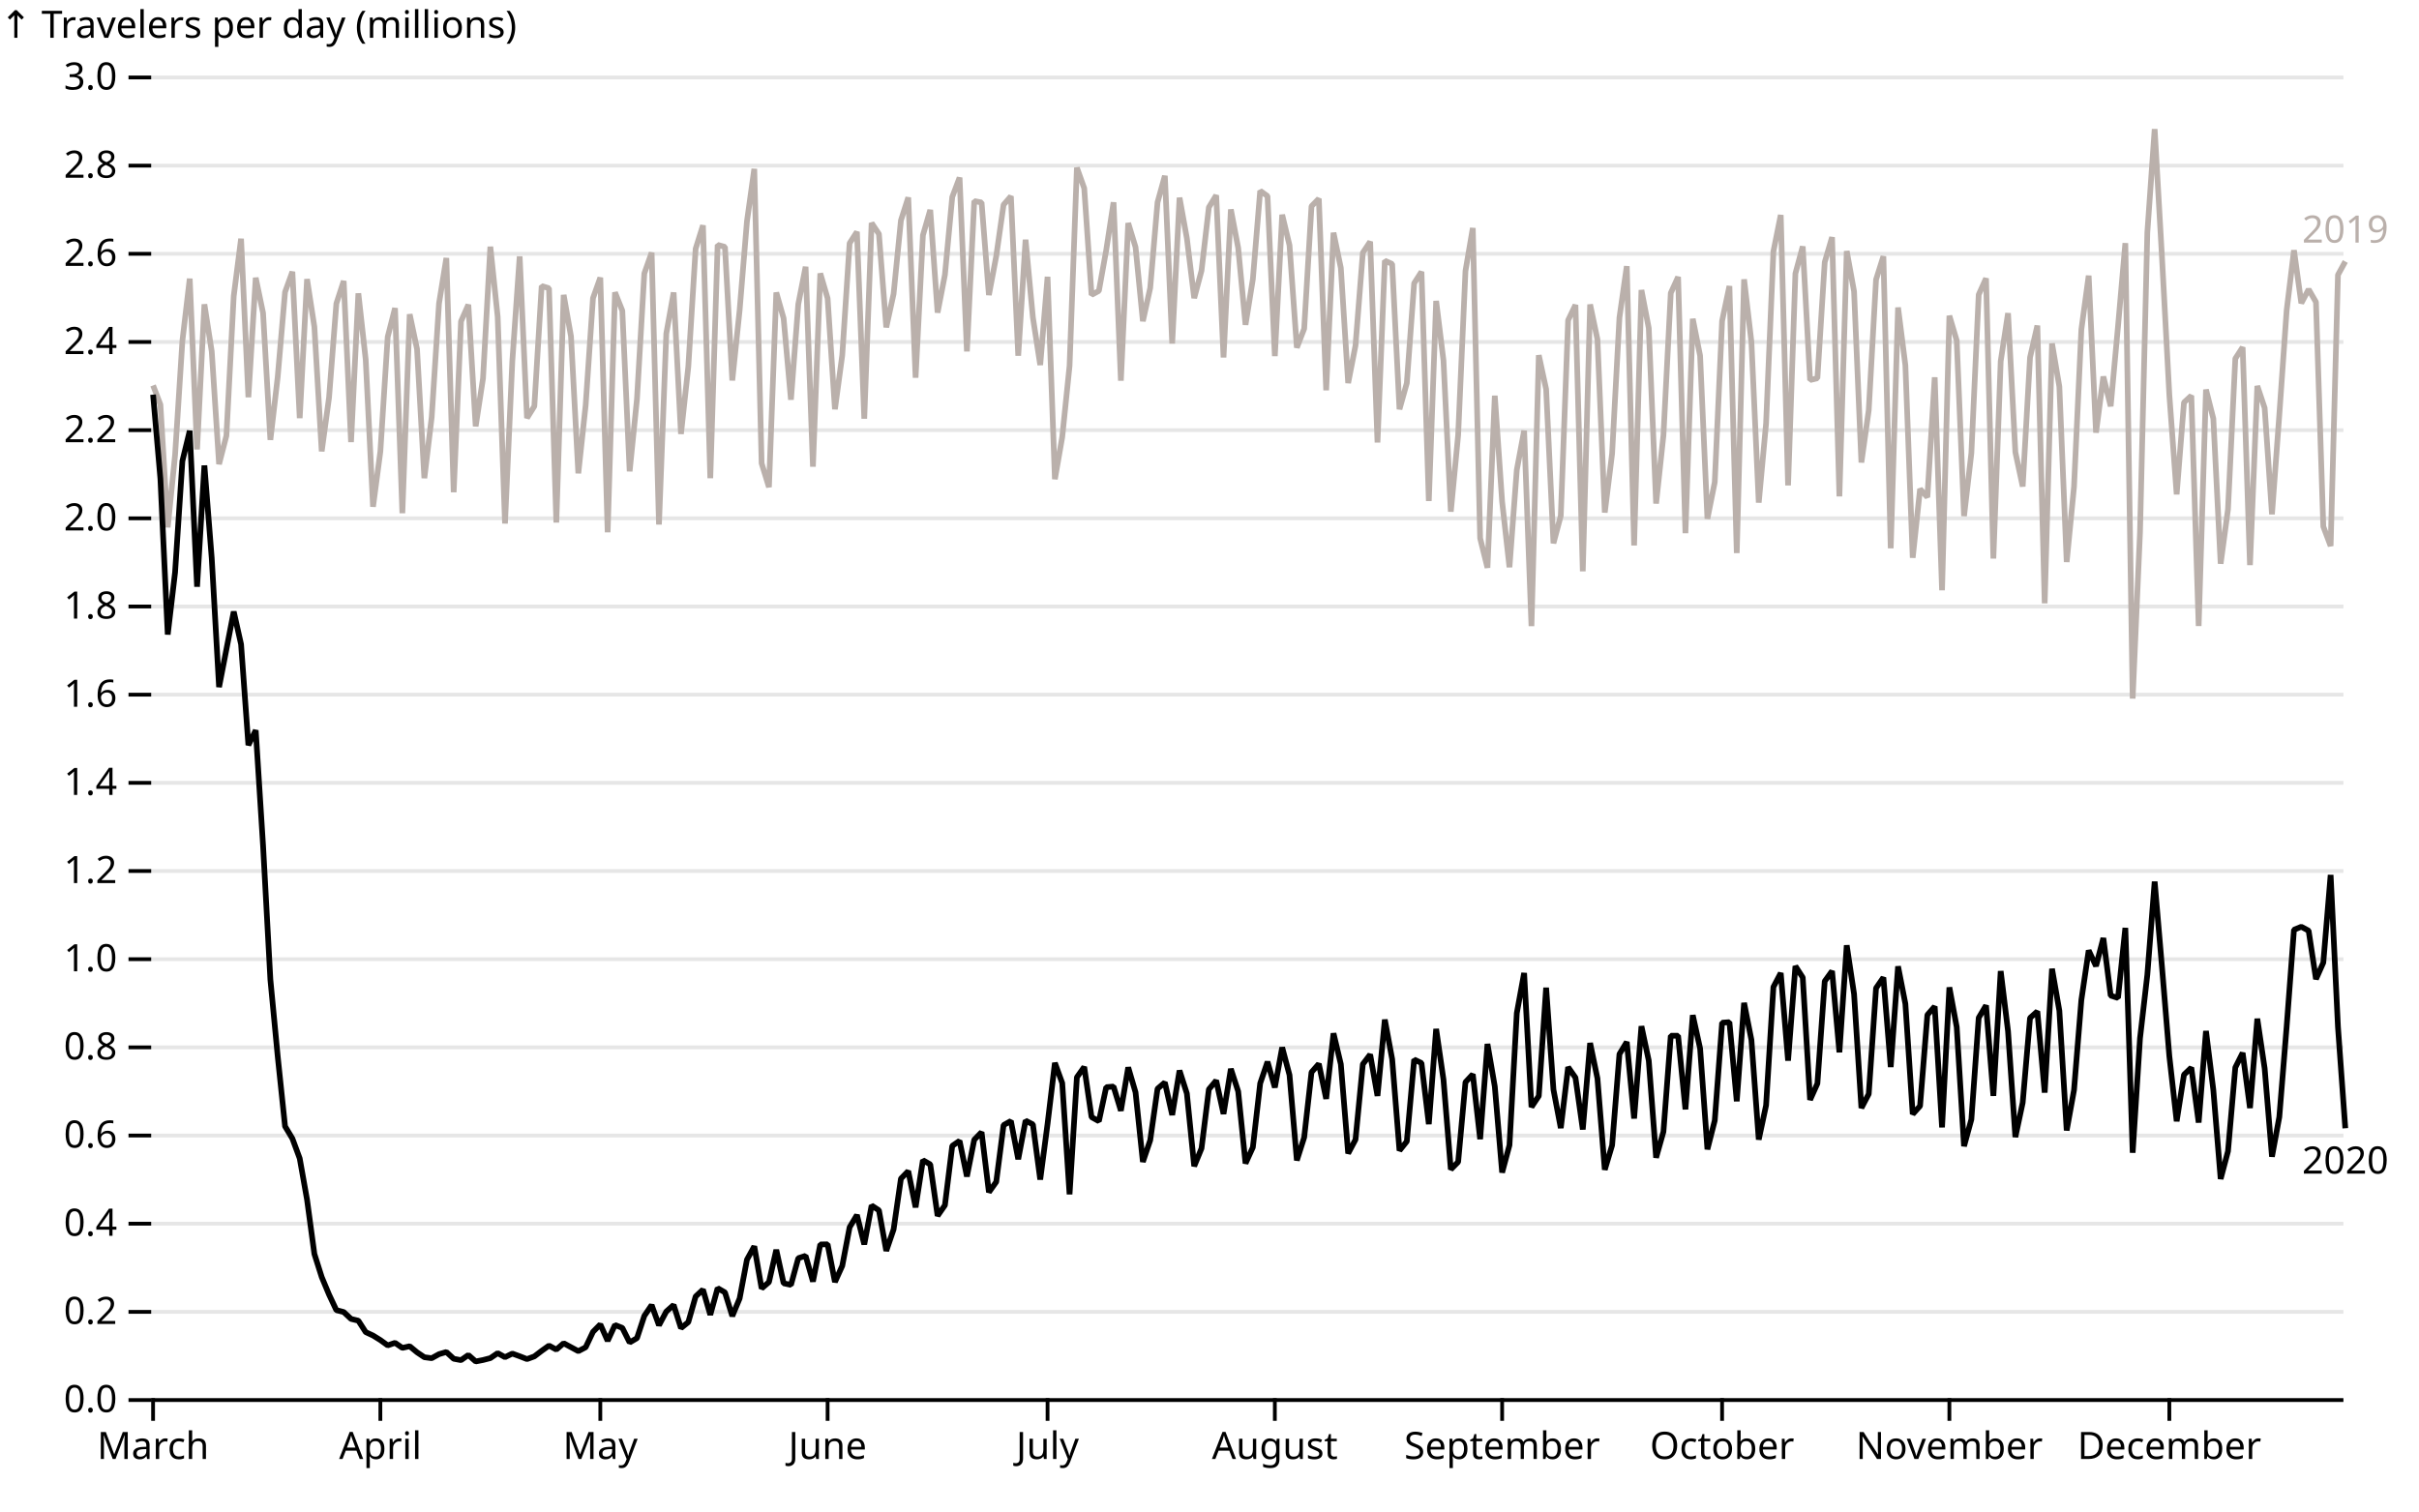
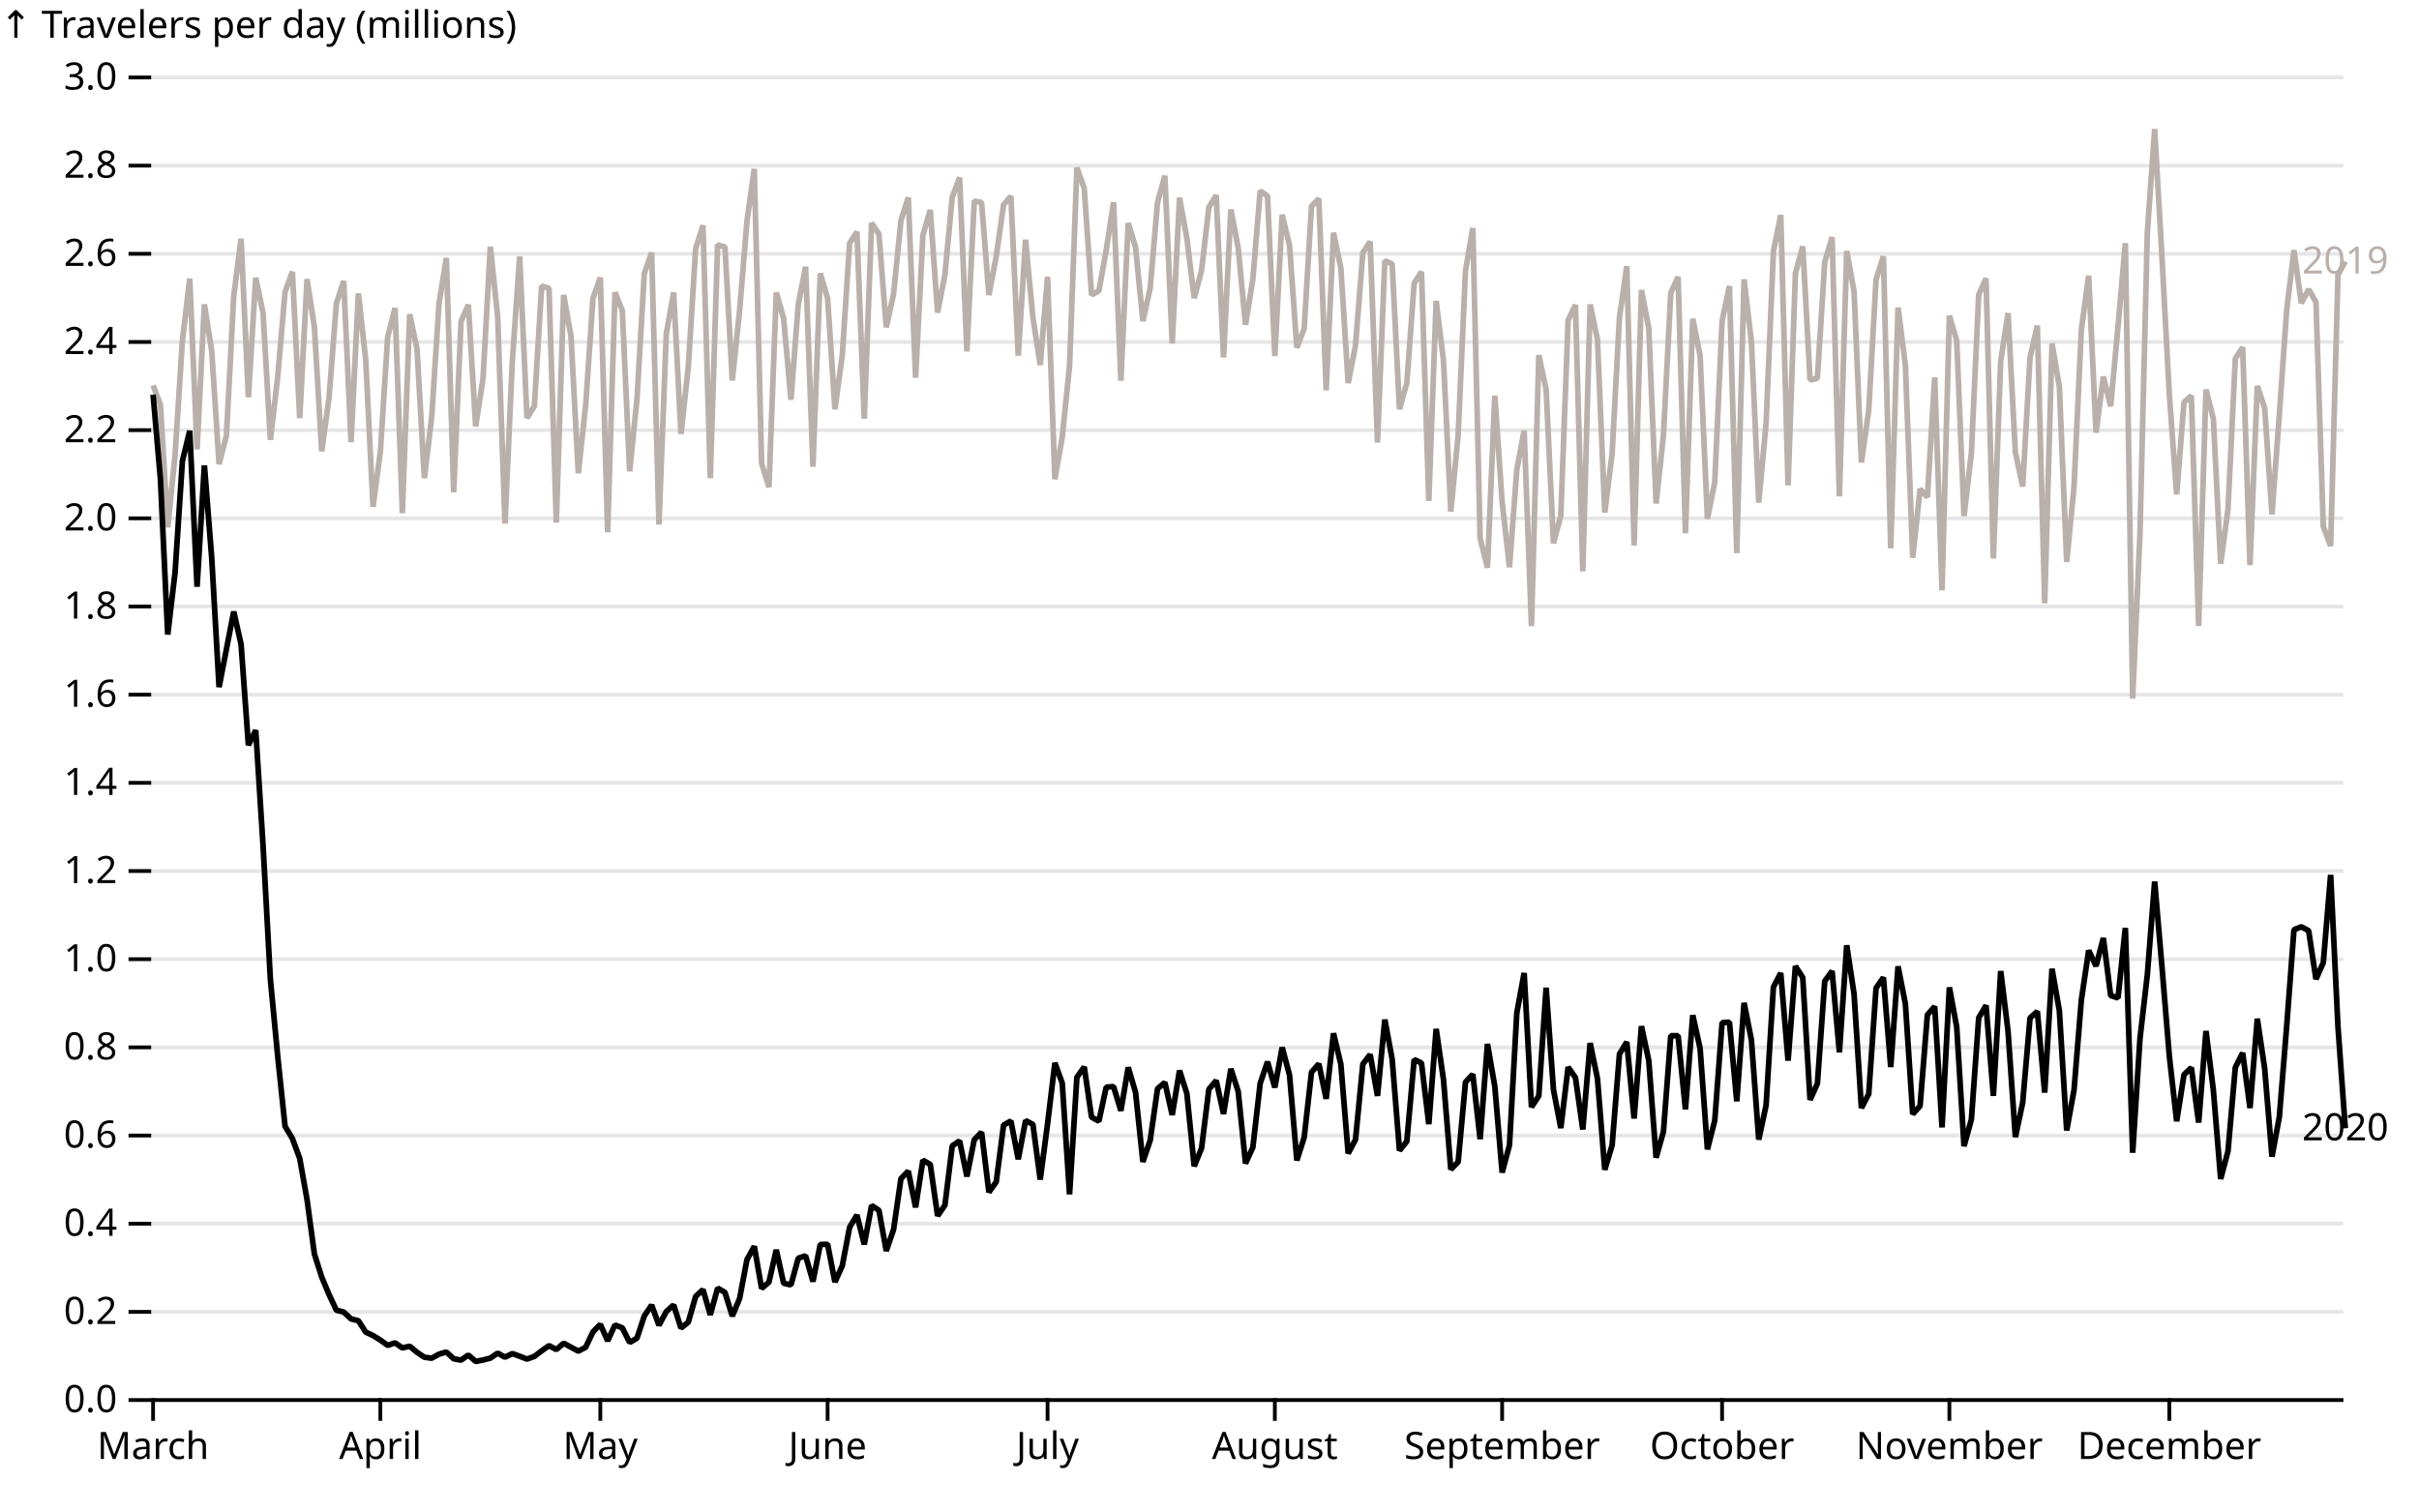
<svg xmlns="http://www.w3.org/2000/svg" class="plot" fill="currentColor" font-family="system-ui, sans-serif" font-size="10" text-anchor="middle" width="640" height="400" viewBox="0 0 640 400">
  <style>
    .plot {
      display: block;
      background: white;
      height: auto;
      height: intrinsic;
      max-width: 100%;
    }

    .plot text {
      white-space: pre;
    }
  </style>
  <g transform="translate(40,0)" fill="none" text-anchor="end" font-variant="tabular-nums">
    <g class="tick" opacity="1" transform="translate(0,370.5)">
      <line stroke="currentColor" x2="-6" />
      <line stroke="currentColor" x2="580" stroke-opacity="0.1" />
      <text fill="currentColor" x="-9" dy="0.32em">0.0</text>
    </g>
    <g class="tick" opacity="1" transform="translate(0,347.1667)">
      <line stroke="currentColor" x2="-6" />
      <line stroke="currentColor" x2="580" stroke-opacity="0.1" />
      <text fill="currentColor" x="-9" dy="0.32em">0.2</text>
    </g>
    <g class="tick" opacity="1" transform="translate(0,323.8333)">
      <line stroke="currentColor" x2="-6" />
      <line stroke="currentColor" x2="580" stroke-opacity="0.1" />
      <text fill="currentColor" x="-9" dy="0.32em">0.4</text>
    </g>
    <g class="tick" opacity="1" transform="translate(0,300.5)">
      <line stroke="currentColor" x2="-6" />
      <line stroke="currentColor" x2="580" stroke-opacity="0.1" />
      <text fill="currentColor" x="-9" dy="0.32em">0.6</text>
    </g>
    <g class="tick" opacity="1" transform="translate(0,277.1667)">
      <line stroke="currentColor" x2="-6" />
      <line stroke="currentColor" x2="580" stroke-opacity="0.1" />
      <text fill="currentColor" x="-9" dy="0.32em">0.8</text>
    </g>
    <g class="tick" opacity="1" transform="translate(0,253.8333)">
      <line stroke="currentColor" x2="-6" />
      <line stroke="currentColor" x2="580" stroke-opacity="0.1" />
      <text fill="currentColor" x="-9" dy="0.32em">1.0</text>
    </g>
    <g class="tick" opacity="1" transform="translate(0,230.5)">
      <line stroke="currentColor" x2="-6" />
      <line stroke="currentColor" x2="580" stroke-opacity="0.1" />
      <text fill="currentColor" x="-9" dy="0.32em">1.2</text>
    </g>
    <g class="tick" opacity="1" transform="translate(0,207.1667)">
      <line stroke="currentColor" x2="-6" />
      <line stroke="currentColor" x2="580" stroke-opacity="0.1" />
      <text fill="currentColor" x="-9" dy="0.32em">1.4</text>
    </g>
    <g class="tick" opacity="1" transform="translate(0,183.8333)">
      <line stroke="currentColor" x2="-6" />
      <line stroke="currentColor" x2="580" stroke-opacity="0.1" />
      <text fill="currentColor" x="-9" dy="0.32em">1.6</text>
    </g>
    <g class="tick" opacity="1" transform="translate(0,160.5)">
      <line stroke="currentColor" x2="-6" />
      <line stroke="currentColor" x2="580" stroke-opacity="0.1" />
      <text fill="currentColor" x="-9" dy="0.32em">1.8</text>
    </g>
    <g class="tick" opacity="1" transform="translate(0,137.1667)">
      <line stroke="currentColor" x2="-6" />
      <line stroke="currentColor" x2="580" stroke-opacity="0.1" />
      <text fill="currentColor" x="-9" dy="0.32em">2.0</text>
    </g>
    <g class="tick" opacity="1" transform="translate(0,113.8333)">
      <line stroke="currentColor" x2="-6" />
      <line stroke="currentColor" x2="580" stroke-opacity="0.1" />
      <text fill="currentColor" x="-9" dy="0.32em">2.2</text>
    </g>
    <g class="tick" opacity="1" transform="translate(0,90.5)">
      <line stroke="currentColor" x2="-6" />
      <line stroke="currentColor" x2="580" stroke-opacity="0.1" />
      <text fill="currentColor" x="-9" dy="0.32em">2.4</text>
    </g>
    <g class="tick" opacity="1" transform="translate(0,67.16667)">
      <line stroke="currentColor" x2="-6" />
      <line stroke="currentColor" x2="580" stroke-opacity="0.1" />
      <text fill="currentColor" x="-9" dy="0.32em">2.6</text>
    </g>
    <g class="tick" opacity="1" transform="translate(0,43.83333)">
      <line stroke="currentColor" x2="-6" />
      <line stroke="currentColor" x2="580" stroke-opacity="0.1" />
      <text fill="currentColor" x="-9" dy="0.32em">2.8</text>
    </g>
    <g class="tick" opacity="1" transform="translate(0,20.5)">
      <line stroke="currentColor" x2="-6" />
      <line stroke="currentColor" x2="580" stroke-opacity="0.1" />
      <text fill="currentColor" x="-9" dy="0.32em">3.0</text>
    </g>
    <text fill="currentColor" transform="translate(-40,20)" dy="-1em" text-anchor="start">↑ Travelers per day (millions)</text>
  </g>
  <g transform="translate(0,370)" fill="none" text-anchor="middle" font-variant="tabular-nums">
    <g class="tick" opacity="1" transform="translate(40.5,0)">
      <line stroke="currentColor" y2="6" />
      <text fill="currentColor" y="9" dy="0.71em">March</text>
    </g>
    <g class="tick" opacity="1" transform="translate(100.6338,0)">
      <line stroke="currentColor" y2="6" />
      <text fill="currentColor" y="9" dy="0.71em">April</text>
    </g>
    <g class="tick" opacity="1" transform="translate(158.8278,0)">
      <line stroke="currentColor" y2="6" />
      <text fill="currentColor" y="9" dy="0.71em">May</text>
    </g>
    <g class="tick" opacity="1" transform="translate(218.9615,0)">
      <line stroke="currentColor" y2="6" />
      <text fill="currentColor" y="9" dy="0.71em">June</text>
    </g>
    <g class="tick" opacity="1" transform="translate(277.1555,0)">
      <line stroke="currentColor" y2="6" />
      <text fill="currentColor" y="9" dy="0.71em">July</text>
    </g>
    <g class="tick" opacity="1" transform="translate(337.2893,0)">
      <line stroke="currentColor" y2="6" />
      <text fill="currentColor" y="9" dy="0.71em">August</text>
    </g>
    <g class="tick" opacity="1" transform="translate(397.4231,0)">
      <line stroke="currentColor" y2="6" />
      <text fill="currentColor" y="9" dy="0.71em">September</text>
    </g>
    <g class="tick" opacity="1" transform="translate(455.6171,0)">
      <line stroke="currentColor" y2="6" />
      <text fill="currentColor" y="9" dy="0.71em">October</text>
    </g>
    <g class="tick" opacity="1" transform="translate(515.7508,0)">
      <line stroke="currentColor" y2="6" />
      <text fill="currentColor" y="9" dy="0.71em">November</text>
    </g>
    <g class="tick" opacity="1" transform="translate(573.9448,0)">
      <line stroke="currentColor" y2="6" />
      <text fill="currentColor" y="9" dy="0.71em">December</text>
    </g>
  </g>
  <g stroke="currentColor" transform="translate(0,0.5)">
    <line x1="40" x2="620" y1="370" y2="370" />
  </g>
  <g fill="none" stroke="#bab0ab" stroke-width="1.5" stroke-miterlimit="1" transform="translate(0.5,0.5)">
    <path d="M620,68.699L618.06,72.244L616.12,143.989L614.181,138.833L612.241,79.441L610.301,76.07L608.361,79.735L606.421,65.723L604.482,81.669L602.542,109.323L600.602,135.604L598.662,107.455L596.722,101.638L594.783,149.048L592.843,91.397L590.903,94.397L588.963,134.276L587.023,148.677L585.084,110.266L583.144,102.591L581.204,165.157L579.264,104.209L577.324,105.998L575.385,130.322L573.445,103.953L571.505,67.662L569.565,33.66L567.625,61.035L565.686,140.384L563.746,184.365L561.806,63.837L559.866,85.897L557.926,107.011L555.987,99.153L554.047,113.999L552.107,72.446L550.167,86.722L548.227,128.31L546.288,148.229L544.348,101.8L542.408,90.387L540.468,159.156L538.528,85.659L536.589,94.093L534.649,128.243L532.709,119.166L530.769,82.371L528.829,95.093L526.89,147.306L524.95,73.159L523.01,77.474L521.07,119.414L519.13,136.072L517.191,89.615L515.251,83.055L513.311,155.709L511.371,99.344L509.431,131.077L507.492,128.906L505.552,147.108L503.612,96.181L501.672,80.867L499.732,144.603L497.793,67.327L495.853,73.482L493.913,108.06L491.973,121.892L490.033,76.621L488.094,65.936L486.154,130.85L484.214,62.272L482.274,68.883L480.334,99.594L478.395,100.076L476.455,64.71L474.515,71.878L472.575,127.95L470.635,56.396L468.696,66.049L466.756,111.556L464.816,132.51L462.876,89.982L460.936,73.42L458.997,145.862L457.057,75.203L455.117,84.437L453.177,127.079L451.237,136.786L449.298,93.638L447.358,83.864L445.418,140.606L443.478,72.779L441.538,77.059L439.599,114.706L437.659,132.759L435.719,86.338L433.779,76.254L431.839,143.853L429.9,69.942L427.96,83.535L426.02,119.533L424.08,135.144L422.14,89.32L420.201,80.068L418.261,150.687L416.321,80.197L414.381,84.248L412.441,135.982L410.502,143.272L408.562,102.485L406.622,93.5L404.682,165.191L402.742,113.47L400.803,123.85L398.863,149.612L396.923,132.262L394.983,104.215L393.043,149.751L391.104,141.928L389.164,59.835L387.224,71.204L385.284,114.653L383.344,134.906L381.405,94.899L379.465,79.131L377.525,132.089L375.585,71.422L373.645,74.462L371.706,100.869L369.766,107.798L367.826,69.354L365.886,68.482L363.946,116.604L362.007,63.451L360.067,66.381L358.127,90.944L356.187,100.87L354.247,70.402L352.308,61.079L350.368,102.794L348.428,52.083L346.488,54.068L344.548,86.489L342.609,91.503L340.669,64.403L338.729,56.325L336.789,93.737L334.849,51.391L332.91,49.997L330.97,73.391L329.03,85.454L327.09,65.11L325.151,54.916L323.211,94.092L321.271,51.177L319.331,54.37L317.391,71.11L315.452,78.396L313.512,62.547L311.572,51.809L309.632,90.413L307.692,46.021L305.753,53.037L303.813,75.701L301.873,84.496L299.933,64.903L297.993,58.533L296.054,100.246L294.114,53.039L292.174,65.709L290.234,76.478L288.294,77.533L286.355,49.316L284.415,43.874L282.475,96.318L280.535,115.17L278.595,126.311L276.656,72.746L274.716,96.094L272.776,83.521L270.836,62.93L268.896,93.635L266.957,51.44L265.017,53.691L263.077,67.29L261.137,77.574L259.197,53.083L257.258,52.708L255.318,92.501L253.378,46.495L251.438,51.642L249.498,72.221L247.559,82.233L245.619,55.049L243.679,61.757L241.739,99.456L239.799,51.75L237.86,57.837L235.92,77.277L233.98,86.128L232.04,61.419L230.1,58.516L228.161,110.306L226.221,60.856L224.281,63.873L222.341,93.482L220.401,107.801L218.462,78.45L216.522,71.849L214.582,122.996L212.642,70.095L210.702,79.993L208.763,105.279L206.823,83.741L204.883,76.906L202.943,128.416L201.003,122.104L199.064,44.188L197.124,58.076L195.184,81.586L193.244,100.182L191.304,64.836L189.365,64.301L187.425,126.036L185.485,59.136L183.545,65.346L181.605,96.571L179.666,114.338L177.726,76.897L175.786,87.77L173.846,138.307L171.906,66.36L169.967,71.877L168.027,105.089L166.087,124.23L164.147,81.72L162.207,76.864L160.268,140.368L158.328,72.963L156.388,78.396L154.448,106.748L152.508,124.759L150.569,88.51L148.629,77.539L146.689,137.779L144.749,75.779L142.809,75.188L140.87,107.009L138.93,110.128L136.99,67.347L135.05,95.04L133.11,138.043L131.171,83.334L129.231,64.782L127.291,99.639L125.351,112.32L123.411,80.132L121.472,84.54L119.532,129.767L117.592,67.775L115.652,79.804L113.712,109.918L111.773,126.043L109.833,91.856L107.893,82.658L105.953,135.3L104.013,81.03L102.074,88.658L100.134,118.977L98.194,133.603L96.254,94.66L94.314,77.132L92.375,116.493L90.435,73.855L88.495,79.831L86.555,104.722L84.615,118.943L82.676,85.99L80.736,73.358L78.796,110.162L76.856,71.414L74.916,76.79L72.977,99.23L71.037,115.908L69.097,82.334L67.157,72.997L65.217,104.623L63.278,62.675L61.338,77.876L59.398,114.815L57.458,122.329L55.518,92.488L53.579,80.033L51.639,118.436L49.699,73.236L47.759,89.686L45.819,119.911L43.88,139.052L41.94,106.576L40,101.499" />
  </g>
  <g fill="none" stroke="currentColor" stroke-width="1.5" stroke-miterlimit="1" transform="translate(0.5,0.5)">
    <path d="M620,298.079L618.06,271.239L616.12,231.036L614.181,254.247L612.241,258.609L610.301,245.794L608.361,244.751L606.421,245.546L604.482,271.191L602.542,295.104L600.602,305.597L598.662,282.214L596.722,269.082L594.783,292.722L592.843,278.126L590.903,281.998L588.963,304.157L587.023,311.49L585.084,287.92L583.144,272.334L581.204,296.566L579.264,282.039L577.324,283.894L575.385,296.225L573.445,278.967L571.505,255.444L569.565,232.789L567.625,257.46L565.686,274.287L563.746,304.561L561.806,245.054L559.866,263.589L557.926,262.975L555.987,247.741L554.047,255.157L552.107,251.019L550.167,264.145L548.227,287.968L546.288,298.659L544.348,266.965L542.408,255.865L540.468,288.641L538.528,267.149L536.589,268.887L534.649,291.293L532.709,300.411L530.769,272.397L528.829,256.481L526.89,289.506L524.95,265.573L523.01,268.838L521.07,295.738L519.13,302.82L517.191,271.284L515.251,260.789L513.311,297.844L511.371,265.85L509.431,268.076L507.492,292.188L505.552,294.34L503.612,265.148L501.672,255.23L499.732,281.883L497.793,258.182L495.853,260.988L493.913,289.016L491.973,292.71L490.033,262.546L488.094,249.658L486.154,277.98L484.214,256.478L482.274,259.164L480.334,286.24L478.395,290.562L476.455,258.182L474.515,255.173L472.575,280.182L470.635,257.003L468.696,260.693L466.756,292.006L464.816,301.077L462.876,274.702L460.936,264.894L458.997,290.94L457.057,269.995L455.117,270.144L453.177,296.028L451.237,303.653L449.298,276.935L447.358,268.146L445.418,293.076L443.478,273.595L441.538,273.596L439.599,298.982L437.659,305.864L435.719,280.174L433.779,271.07L431.839,295.5L429.9,275.242L427.96,278.446L426.02,302.585L424.08,309.055L422.14,284.885L420.201,275.518L418.261,298.401L416.321,284.675L414.381,281.911L412.441,298.026L410.502,287.858L408.562,260.881L406.622,289.543L404.682,292.459L402.742,256.988L400.803,267.602L398.863,302.551L396.923,309.792L394.983,287.029L393.043,275.769L391.104,300.964L389.164,283.798L387.224,285.876L385.284,306.995L383.344,308.962L381.405,285.208L379.465,271.789L377.525,296.987L375.585,280.812L373.645,279.889L371.706,301.55L369.766,303.973L367.826,279.779L365.886,269.323L363.946,289.512L362.007,278.563L360.067,281.121L358.127,301.079L356.187,304.734L354.247,281.116L352.308,272.958L350.368,290.292L348.428,281.036L346.488,283.247L344.548,300.497L342.609,306.58L340.669,283.989L338.729,276.683L336.789,287.279L334.849,280.479L332.91,286.197L330.97,303.127L329.03,307.378L327.09,288.328L325.151,282.359L323.211,294.28L321.271,285.443L319.331,287.772L317.391,303.389L315.452,308.118L313.512,288.878L311.572,282.801L309.632,294.557L307.692,285.956L305.753,287.614L303.813,301.25L301.873,306.969L299.933,288.568L297.993,281.97L296.054,293.434L294.114,287.036L292.174,287.207L290.234,296.209L288.294,295.128L286.355,281.852L284.415,284.586L282.475,315.555L280.535,286.118L278.595,280.778L276.656,296.906L274.716,311.66L272.776,297.056L270.836,296.055L268.896,306.264L266.957,296.152L265.017,297.244L263.077,312.27L261.137,315.001L259.197,299.12L257.258,301.113L255.318,310.835L253.378,301.411L251.438,302.74L249.498,318.453L247.559,321.242L245.619,307.638L243.679,306.528L241.739,319.003L239.799,309.415L237.86,311.409L235.92,324.854L233.98,330.522L232.04,319.785L230.1,318.52L228.161,328.815L226.221,321.038L224.281,324.28L222.341,334.482L220.401,338.763L218.462,328.786L216.522,328.823L214.582,338.632L212.642,331.834L210.702,332.459L208.763,339.53L206.823,339.102L204.883,330.244L202.943,338.797L201.003,340.461L199.064,329.321L197.124,332.848L195.184,343.124L193.244,347.778L191.304,341.513L189.365,340.389L187.425,347.444L185.485,340.779L183.545,342.592L181.605,349.389L179.666,350.959L177.726,344.841L175.786,346.572L173.846,350.216L171.906,344.865L169.967,347.733L168.027,353.619L166.087,354.763L164.147,350.903L162.207,350.137L160.268,354.336L158.328,349.984L156.388,351.952L154.448,356.043L152.508,357.06L150.569,356.017L148.629,354.965L146.689,356.646L144.749,355.596L142.809,356.977L140.87,358.454L138.93,359.166L136.99,358.41L135.05,357.705L133.11,358.656L131.171,357.588L129.231,358.907L127.291,359.409L125.351,359.788L123.411,358.079L121.472,359.44L119.532,359.075L117.592,357.286L115.652,357.856L113.712,358.925L111.773,358.668L109.833,357.364L107.893,355.763L105.953,356.198L104.013,354.861L102.074,355.531L100.134,354.131L98.194,352.926L96.254,352.024L94.314,349L92.375,348.53L90.435,346.708L88.495,346.217L86.555,342.089L84.615,337.448L82.676,331.333L80.736,316.973L78.796,306.051L76.856,300.797L74.916,297.564L72.977,279.043L71.037,258.735L69.097,223.254L67.157,192.761L65.217,196.685L63.278,169.99L61.338,161.347L59.398,171.353L57.458,181.324L55.518,147.241L53.579,122.682L51.639,154.772L49.699,113.506L47.759,121.498L45.819,150.97L43.88,167.421L41.94,126.209L40,103.939" />
  </g>
  <g fill="#bab0ab" transform="translate(0.5,0.5)">
-     <text dy="-0.5em" x="620" y="68.699">2019</text>
+     <text transform="translate(620,68.699)" y="0.32em">2019</text>
  </g>
  <g transform="translate(0.5,0.5)">
-     <text dy="1.2em" x="620" y="298.079">2020</text>
+     <text transform="translate(620,298.0786)" y="0.32em">2020</text>
  </g>
</svg>
